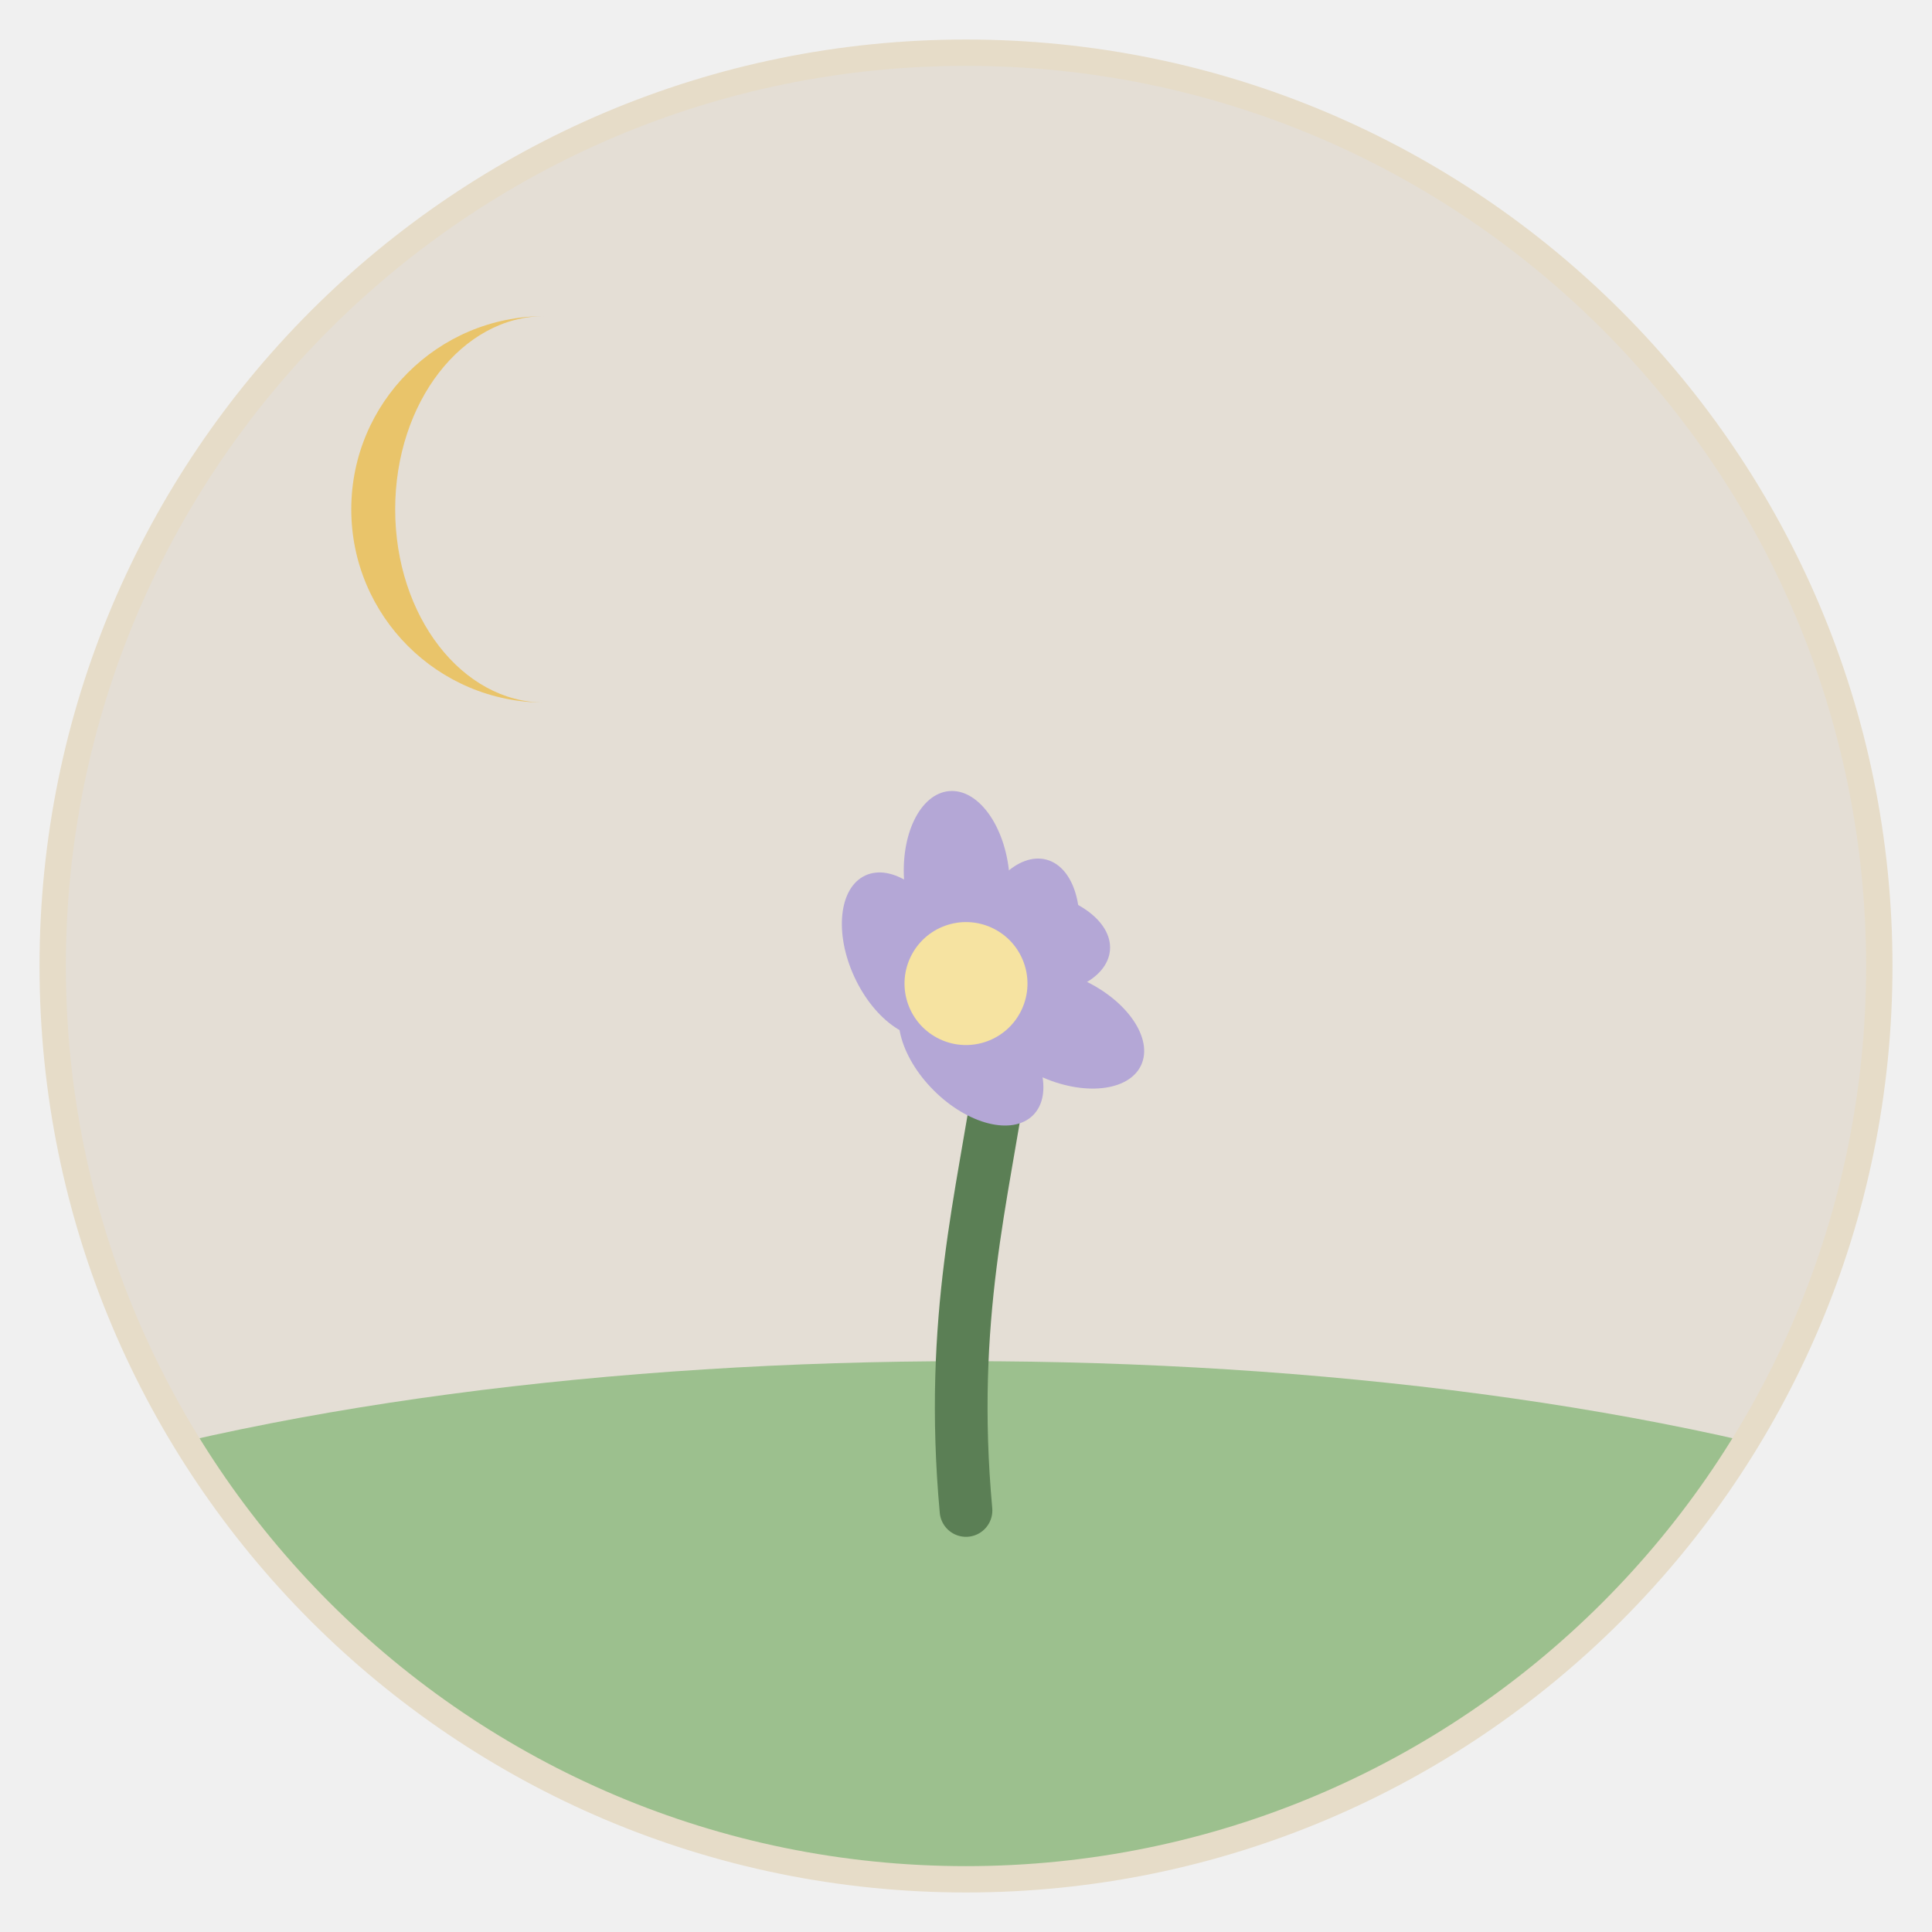
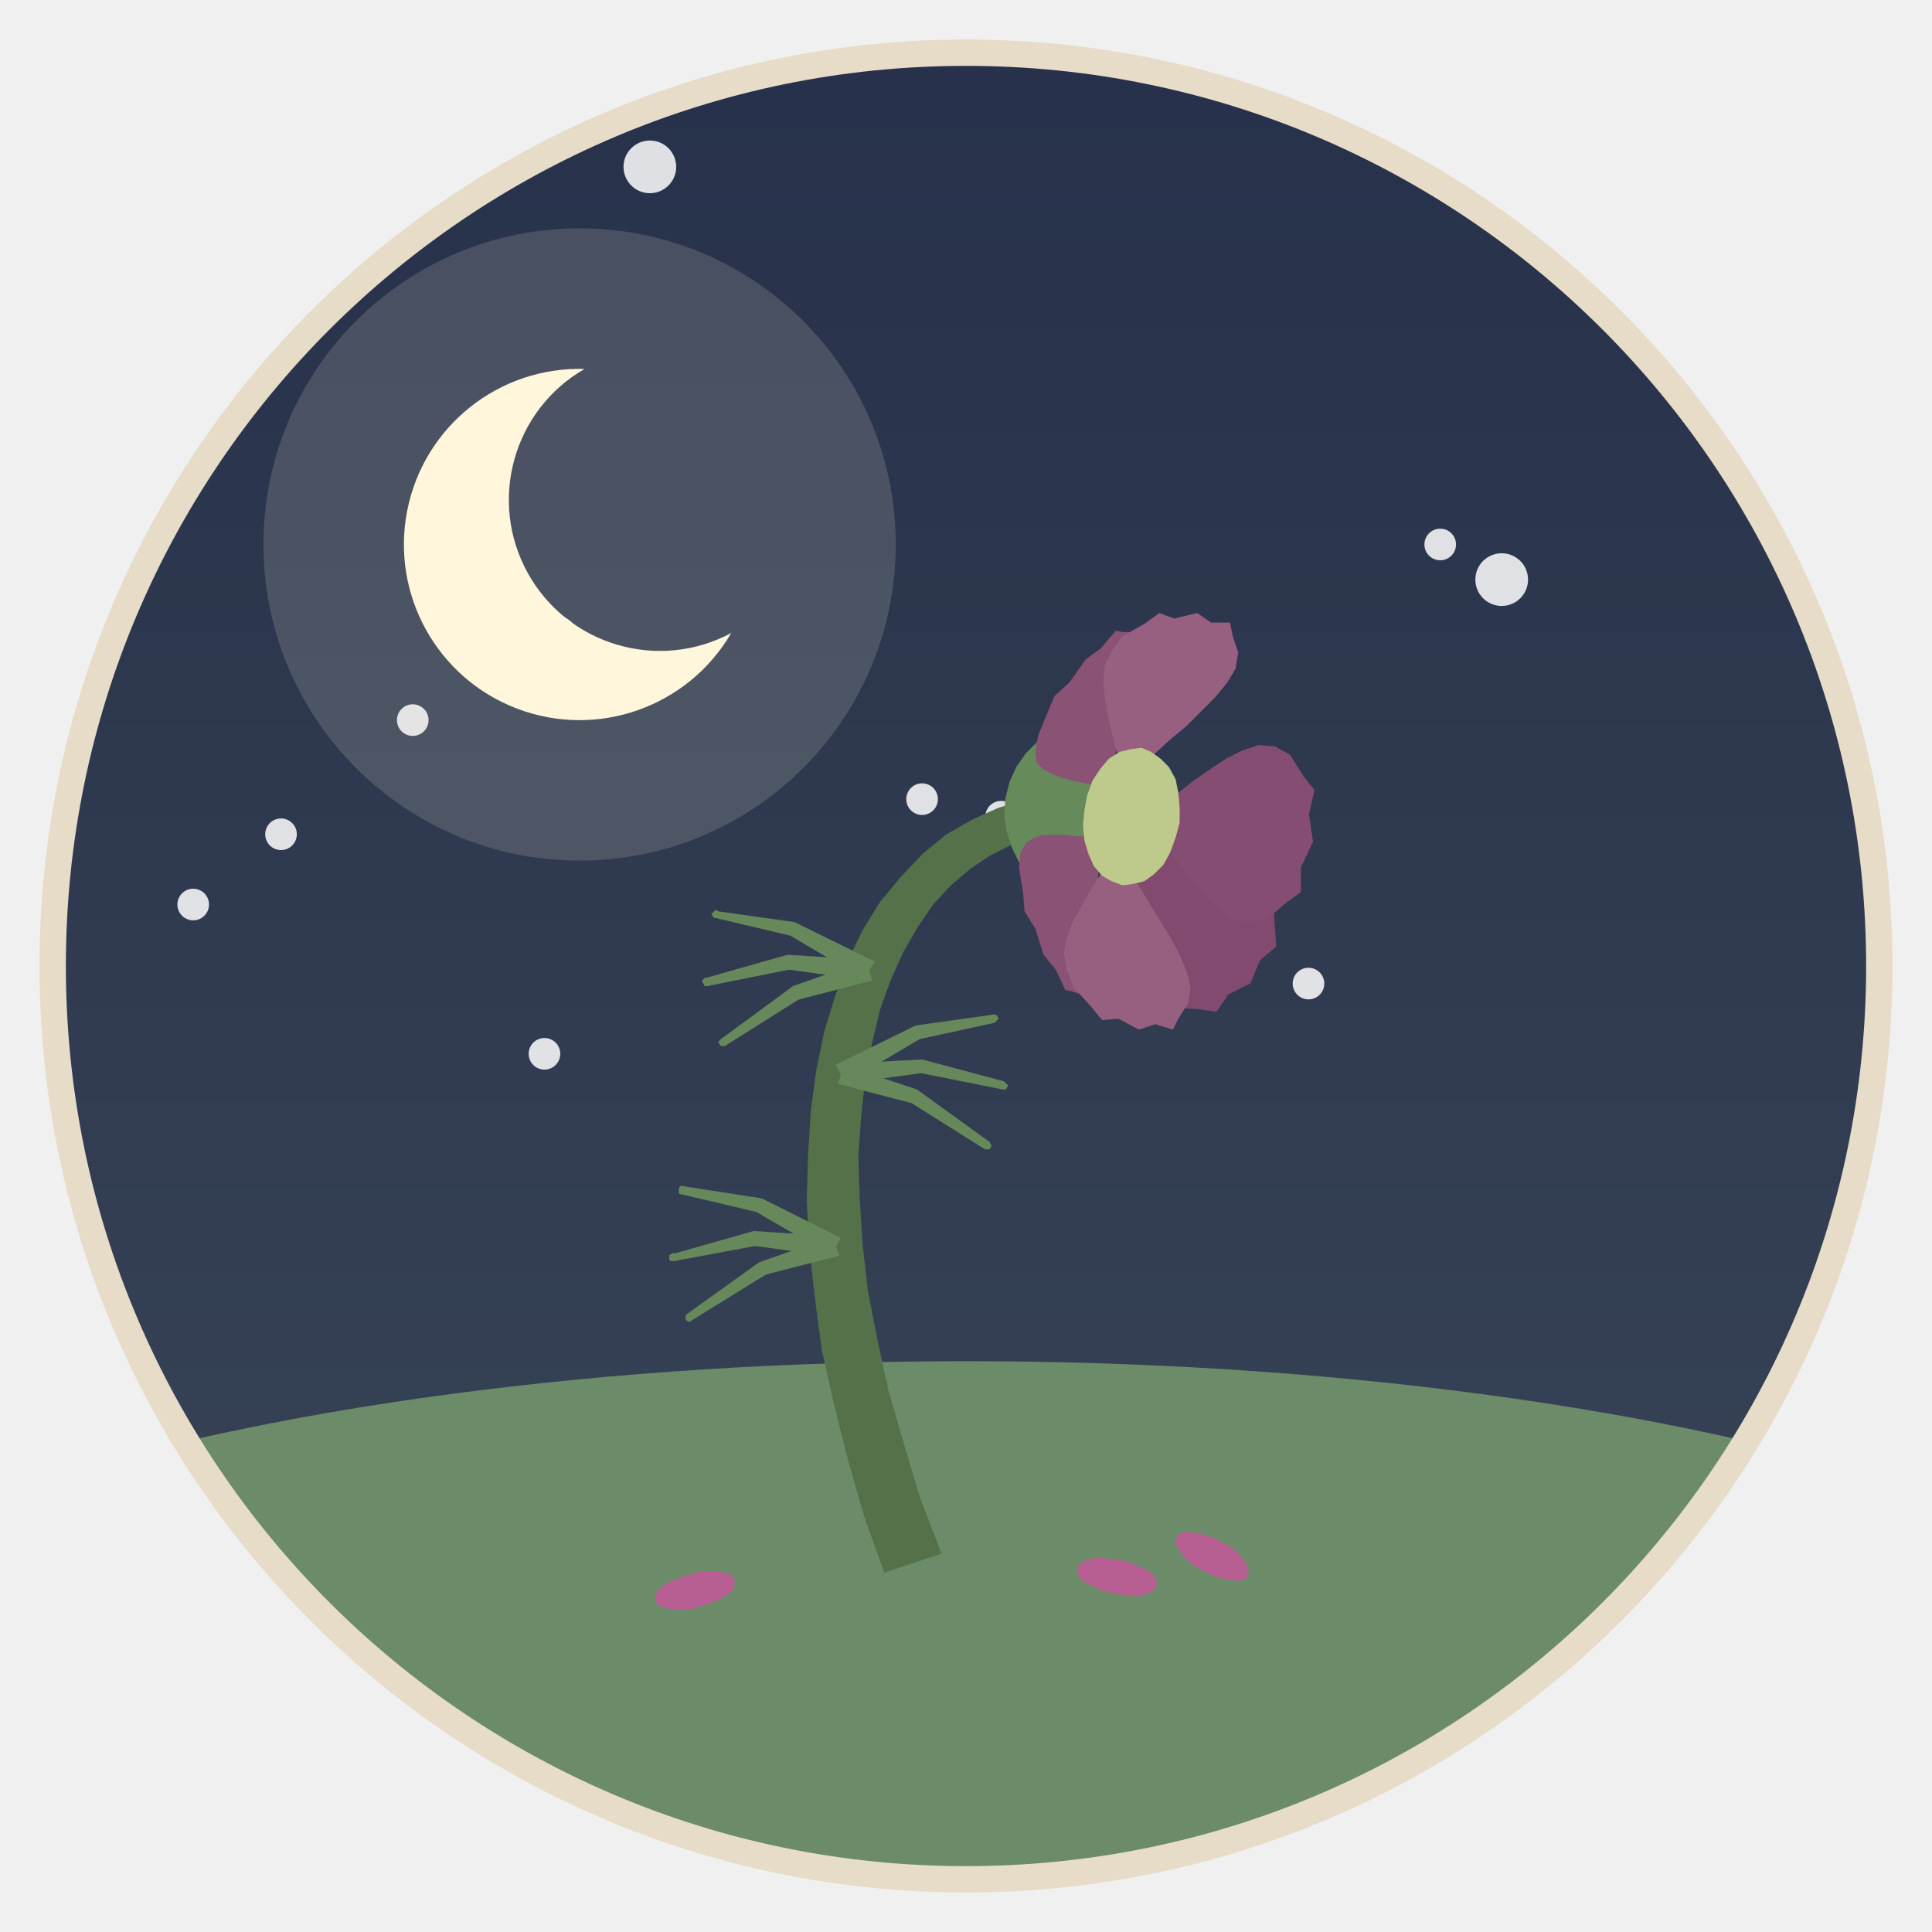
<svg xmlns="http://www.w3.org/2000/svg" viewBox="0 0 220 220" width="220" height="220" role="img" aria-label="When time is up, the app rests">
  <style>
.sway{transform-box:fill-box;transform-origin:50% 100%;animation:sway 5s ease-in-out infinite alternate}
@keyframes sway{from{transform:rotate(-4deg)}to{transform:rotate(4deg)}}
.drift{animation:drift 70s linear infinite}
@keyframes drift{from{transform:translateX(-260px)}to{transform:translateX(1500px)}}
.glow{transform-box:fill-box;transform-origin:center;animation:glow 4s ease-in-out infinite alternate}
@keyframes glow{from{opacity:.35;transform:scale(.92)}to{opacity:.7;transform:scale(1.08)}}
.twinkle{animation:twinkle 3s ease-in-out infinite alternate}
@keyframes twinkle{from{opacity:.25}to{opacity:1}}
.fall{animation:fall 26s linear infinite}
@keyframes fall{from{transform:translate(0,-40px)}to{transform:translate(-140px,470px)}}
.waft{animation:waft 4.5s ease-in-out infinite alternate}
@keyframes waft{from{transform:translateX(-26px)}to{transform:translateX(26px)}}
.tumble{transform-box:fill-box;transform-origin:center;animation:tumble 6s ease-in-out infinite alternate}
@keyframes tumble{0%{transform:rotate(-35deg) scaleX(1)}50%{transform:rotate(25deg) scaleX(.45)}100%{transform:rotate(80deg) scaleX(.95)}}
.bob{animation:bob .9s ease-in-out infinite alternate}
@keyframes bob{from{transform:translateY(-4px)}to{transform:translateY(4px)}}
.wing{transform-box:fill-box;transform-origin:20% 100%;animation:wing .09s ease-in-out infinite alternate}
.wing.back{transform-origin:80% 100%;animation-delay:-.045s}
@keyframes wing{from{transform:rotate(-24deg)}to{transform:rotate(18deg)}}
.float{animation:float 7s ease-in-out infinite alternate}
@keyframes float{from{transform:translate(0,0)}to{transform:translate(26px,-22px)}}
.rise{animation:rise 3s ease-out infinite;opacity:0}
@keyframes rise{0%{opacity:0;transform:translate(0,0) scale(.7)}25%{opacity:1}100%{opacity:0;transform:translate(14px,-46px) scale(1.15)}}
.pop{transform-box:fill-box;transform-origin:center;animation:pop 2.4s ease-in-out infinite}
@keyframes pop{0%,100%{transform:scale(.85)}50%{transform:scale(1.12)}}
.grow{transform-box:fill-box;transform-origin:50% 100%;animation:grow 4s ease-in-out infinite}
@keyframes grow{0%{transform:scaleY(.15)}45%,85%{transform:scaleY(1)}100%{transform:scaleY(.15)}}
.bloom{transform-box:fill-box;transform-origin:center;animation:bloom 4s ease-in-out infinite}
@keyframes bloom{0%,20%{transform:scale(0)}50%,85%{transform:scale(1)}100%{transform:scale(0)}}
+ .spin{transform-box:fill-box;transform-origin:center;animation:spin 45s linear infinite}
+ @keyframes spin{to{transform:rotate(360deg)}}
@media (prefers-reduced-motion:reduce){*{animation:none!important}.rise{opacity:1}}
</style>
  <defs>
    <clipPath id="tile">
      <circle cx="110" cy="110" r="104" />
    </clipPath>
  </defs>
  <circle cx="110" cy="110" r="104" fill="#FBF3E6" />
  <g clip-path="url(#tile)">
-     <rect width="220" height="220" fill="#3A4658" opacity=".12" />
-     <path d="M62,36 A22,22 0 1,0 62,80 A17,22 0 1,1 62,36 Z" fill="#E9C46A" />
-     <path d="M0,170 C60,150 160,150 220,170 V220 H0Z" fill="#9CC08E" />
-     <path d="M110,172 C108,150 112,136 114,122 C118,110 104,108 104,112" stroke="#5B7F55" stroke-width="6" fill="none" stroke-linecap="round" />
-     <g transform="rotate(25 110 112)">
-       <ellipse cx="116.0" cy="106.8" rx="10" ry="6" fill="#B4A7D6" transform="rotate(-20 110 112)" />
-       <ellipse cx="122.0" cy="112.0" rx="10" ry="6" fill="#B4A7D6" transform="rotate(0 110 112)" />
-       <ellipse cx="116.0" cy="117.2" rx="10" ry="6" fill="#B4A7D6" transform="rotate(20 110 112)" />
-       <ellipse cx="104.0" cy="117.2" rx="10" ry="6" fill="#B4A7D6" transform="rotate(40 110 112)" />
-       <ellipse cx="98.0" cy="112.0" rx="10" ry="6" fill="#B4A7D6" transform="rotate(60 110 112)" />
-       <ellipse cx="104.0" cy="106.8" rx="10" ry="6" fill="#B4A7D6" transform="rotate(80 110 112)" />
-       <circle cx="110" cy="112" r="7" fill="#F6E3A1" />
+     <defs>
+       <linearGradient id="night" x1="0" y1="0" x2="0" y2="1">
+         <stop offset="0" stop-color="#26304A" />
+         <stop offset="1" stop-color="#3A4658" />
+       </linearGradient>
+     </defs>
+     <rect width="220" height="220" fill="url(#night)" />
+     <circle class="twinkle" style="animation-delay:-1.1s" cx="63" cy="73" r="3" fill="#FFFFFF" fill-opacity=".85" />
+     <circle class="twinkle" style="animation-delay:-0.2s" cx="129" cy="81" r="1.8" fill="#FFFFFF" fill-opacity=".85" />
+     <circle class="twinkle" style="animation-delay:-0.8s" cx="22" cy="103" r="1.8" fill="#FFFFFF" fill-opacity=".85" />
+     <circle class="twinkle" style="animation-delay:-1.4s" cx="62" cy="120" r="1.8" fill="#FFFFFF" fill-opacity=".85" />
+     <circle class="twinkle" style="animation-delay:-1.9s" cx="171" cy="66" r="3" fill="#FFFFFF" fill-opacity=".85" />
+     <circle class="twinkle" style="animation-delay:-2.6s" cx="47" cy="82" r="1.8" fill="#FFFFFF" fill-opacity=".85" />
+     <circle class="twinkle" style="animation-delay:-2.0s" cx="114" cy="93" r="1.8" fill="#FFFFFF" fill-opacity=".85" />
+     <circle class="twinkle" style="animation-delay:-1.8s" cx="32" cy="95" r="1.8" fill="#FFFFFF" fill-opacity=".85" />
+     <circle class="twinkle" style="animation-delay:-2.6s" cx="74" cy="19" r="3" fill="#FFFFFF" fill-opacity=".85" />
+     <circle class="twinkle" style="animation-delay:-2.6s" cx="105" cy="91" r="1.8" fill="#FFFFFF" fill-opacity=".85" />
+     <circle class="twinkle" style="animation-delay:-1.2s" cx="149" cy="112" r="1.8" fill="#FFFFFF" fill-opacity=".85" />
+     <circle class="twinkle" style="animation-delay:-2.8s" cx="164" cy="62" r="1.8" fill="#FFFFFF" fill-opacity=".85" />
+     <circle cx="66" cy="62" r="36.0" fill="#FFF6DC" fill-opacity=".15" />
+     <path d="M83.27,72.08 A20,20 0 1 1 66.57,42.01 A17.20,17.20 0 0 0 83.27,72.08Z" fill="#FFF6DC" />
+     <path d="M0,170 C60,150 160,150 220,170 V220 H0Z" fill="#6B8B69" />
+     <g transform="translate(34.2 13.7) scale(1.550)">
+       <path d="M62.9,107.6L62.8,107.9L62.5,108.1L62.1,108.3L61.6,108.4L61.0,108.4L60.4,108.3L59.7,108.2L59.1,108.1L58.5,107.8L58.0,107.6L57.5,107.3L57.2,107.0L57.1,106.7L57.1,106.4L57.2,106.1L57.5,105.9L57.9,105.7L58.4,105.6L59.0,105.6L59.6,105.7L60.3,105.8L60.9,105.9L61.5,106.2L62.0,106.4L62.5,106.7L62.8,107.0L62.9,107.3Z" fill="#B75F93" />
+       <path d="M31.9,107.3L31.9,107.6L31.8,107.9L31.5,108.2L31.1,108.5L30.5,108.8L29.9,109.0L29.3,109.2L28.6,109.4L28.0,109.4L27.4,109.4L26.9,109.3L26.5,109.2L26.2,109.0L26.1,108.7L26.1,108.4L26.2,108.1L26.5,107.8L26.9,107.5L27.5,107.2L28.1,107.0L28.7,106.8L29.4,106.6L30.0,106.6L30.6,106.6L31.1,106.7L31.5,106.8L31.8,107.0Z" fill="#B75F93" />
+       <path d="M69.6,106.9L69.5,107.1L69.1,107.3L68.7,107.3L68.2,107.2L67.6,107.1L67.0,106.9L66.4,106.6L65.8,106.3L65.3,105.9L64.9,105.5L64.6,105.1L64.4,104.7L64.3,104.4L64.4,104.1L64.5,103.9L64.9,103.7L65.3,103.7L65.8,103.8L66.4,103.9L67.0,104.1L67.6,104.4L68.2,104.7L68.7,105.1L69.1,105.5L69.4,105.9L69.6,106.3L69.7,106.6Z" fill="#B75F93" />
+       <path d="M47.1,105.3L45.5,101.1L44.3,97.1L43.2,93.3L42.4,89.6L41.7,86.0L41.3,82.5L41.1,79.3L41.0,76.1L41.2,73.2L41.5,70.4L42.0,67.8L42.6,65.3L43.4,63.1L44.3,61.1L45.4,59.2L46.5,57.6L47.8,56.2L49.2,55.0L50.7,54.0L52.3,53.2L54.0,52.6L55.9,52.3L57.8,52.2L59.9,52.3L60.1,49.7L57.8,49.5L55.6,49.5L53.4,49.9L51.3,50.5L49.3,51.4L47.4,52.5L45.7,53.9L44.1,55.6L42.6,57.4L41.3,59.5L40.2,61.8L39.3,64.3L38.5,66.9L37.9,69.8L37.5,72.8L37.3,76.0L37.2,79.4L37.4,82.9L37.8,86.5L38.3,90.3L39.2,94.3L40.2,98.3L41.4,102.5L42.9,106.7Z" fill="#54714A" />
+       <path d="M61.3,51.0L61.1,51.6L60.6,52.1L60.0,52.3L59.4,52.1L58.9,51.6L58.7,51.0L58.9,50.4L59.4,49.9L60.0,49.7L60.6,49.9L61.1,50.4Z" fill="#54714A" />
+       <path d="M39.7,82.1L33.9,79.2L28.1,78.3L28.0,78.9L33.5,80.2L39.0,83.4Z" fill="#66885A" />
+       <path d="M28.4,78.6L28.3,78.8L28.2,78.9L28.1,78.9L27.9,78.9L27.8,78.8L27.8,78.6L27.8,78.5L27.9,78.3L28.1,78.3L28.2,78.3L28.3,78.5Z" fill="#66885A" />
+       <path d="M39.4,82.0L33.3,81.6L27.3,83.3L27.5,83.8L33.4,82.7L39.3,83.5Z" fill="#66885A" />
+       <path d="M27.7,83.5L27.6,83.7L27.5,83.8L27.4,83.8L27.2,83.8L27.1,83.7L27.1,83.5L27.1,83.4L27.2,83.3L27.4,83.2L27.5,83.3L27.6,83.4Z" fill="#66885A" />
+       <path d="M39.1,82.0L33.7,83.9L28.4,87.7L28.7,88.2L34.2,84.8L39.6,83.4Z" fill="#66885A" />
+       <path d="M28.9,88.0L28.8,88.1L28.7,88.2L28.6,88.3L28.4,88.2L28.3,88.1L28.3,88.0L28.3,87.8L28.4,87.7L28.6,87.7L28.7,87.7L28.8,87.8Z" fill="#66885A" />
+       <path d="M40.1,70.7L45.5,67.5L51.0,66.3L50.9,65.7L45.2,66.5L39.3,69.4Z" fill="#66885A" />
+       <path d="M51.3,66.0L51.2,66.1L51.1,66.2L51.0,66.3L50.8,66.2L50.7,66.1L50.7,66.0L50.7,65.8L50.8,65.7L51.0,65.7L51.1,65.7L51.2,65.8Z" fill="#66885A" />
+       <path d="M39.8,70.8L45.6,70.0L51.6,71.2L51.7,70.6L45.7,69.0L39.6,69.3Z" fill="#66885A" />
+       <path d="M52.0,70.9L51.9,71.1L51.8,71.2L51.7,71.2L51.5,71.2L51.4,71.1L51.4,70.9L51.4,70.8L51.5,70.7L51.7,70.6L51.8,70.7L51.9,70.8Z" fill="#66885A" />
+       <path d="M39.5,70.8L44.9,72.2L50.3,75.6L50.7,75.1L45.3,71.2L39.9,69.4Z" fill="#66885A" />
+       <path d="M50.8,75.3L50.7,75.5L50.6,75.6L50.5,75.6L50.3,75.6L50.2,75.5L50.2,75.3L50.2,75.2L50.3,75.1L50.5,75.0L50.6,75.1L50.7,75.2Z" fill="#66885A" />
+       <path d="M42.2,61.8L36.3,58.9L30.6,58.1L30.5,58.6L36.0,59.9L41.4,63.1Z" fill="#66885A" />
+       <path d="M30.8,58.3L30.8,58.5L30.7,58.6L30.5,58.6L30.4,58.6L30.3,58.5L30.2,58.3L30.3,58.2L30.4,58.1L30.5,58.0L30.7,58.1L30.8,58.2Z" fill="#66885A" />
+       <path d="M41.9,61.7L35.8,61.3L29.8,63.0L29.9,63.6L35.9,62.4L41.7,63.2Z" fill="#66885A" />
+       <path d="M30.1,63.3L30.1,63.4L30.0,63.6L29.8,63.6L29.7,63.6L29.6,63.4L29.5,63.3L29.6,63.1L29.7,63.0L29.8,63.0L30.0,63.0L30.1,63.1Z" fill="#66885A" />
+       <path d="M41.6,61.7L36.2,63.6L30.9,67.5L31.2,68.0L36.6,64.6L42.0,63.2Z" fill="#66885A" />
+       <path d="M31.3,67.7L31.3,67.9L31.2,68.0L31.0,68.0L30.9,68.0L30.8,67.9L30.7,67.7L30.8,67.6L30.9,67.5L31.0,67.4L31.2,67.5L31.3,67.6Z" fill="#66885A" />
+       <path d="M55.4,56.1L54.4,55.8L53.6,55.2L52.8,54.5L52.3,53.5L51.9,52.3L51.7,51.1L51.8,49.8L52.1,48.6L52.6,47.5L53.3,46.5L54.1,45.7L55.0,45.2L56.0,44.9L56.9,44.9L57.9,45.1L58.7,45.7L59.5,46.5L60.0,47.4L60.4,48.6L60.6,49.8L60.5,51.1L60.2,52.3L59.7,53.4L59.1,54.4L58.2,55.2L57.3,55.8L56.3,56.1Z" fill="#668A5A" />
+       <path d="M61.3,53.0L62.5,53.3L63.8,53.5L65.1,53.8L66.5,54.1L67.8,54.4L69.0,54.8L70.1,55.4L71.0,56.3L71.5,57.6L71.6,59.4L71.7,60.7L70.5,61.7L69.8,63.4L68.2,64.2L67.3,65.5L66.0,65.3L64.4,65.2L63.2,64.6L62.5,63.6L62.0,62.3L61.7,60.9L61.6,59.3L61.5,57.7L61.4,56.1L61.3,54.5L61.3,53.0Z" fill="#834A6F" />
+       <path d="M59.3,49.1L58.4,48.9L57.6,48.7L56.7,48.5L55.9,48.3L55.2,48.0L54.6,47.7L54.1,47.2L54.0,46.4L54.2,45.2L54.9,43.5L55.4,42.3L56.5,41.3L57.7,39.6L58.8,38.8L59.9,37.5L60.5,37.6L61.3,37.6L61.7,38.1L61.7,39.0L61.6,40.2L61.2,41.5L60.8,43.0L60.4,44.5L60.0,46.1L59.6,47.6L59.3,49.1Z" fill="#8A5275" />
+       <path d="M58.8,52.6L58.7,54.2L58.6,55.8L58.6,57.3L58.6,58.9L58.6,60.4L58.5,61.8L58.4,63.0L58.1,63.9L57.6,64.3L56.7,64.0L56.2,63.9L55.5,62.4L54.6,61.3L54.0,59.4L53.2,58.1L53.1,56.8L52.8,54.9L52.9,53.8L53.3,53.1L53.9,52.7L54.5,52.5L55.3,52.5L56.2,52.5L57.0,52.6L57.9,52.6L58.8,52.6Z" fill="#8A5275" />
+       <path d="M62.0,51.3L63.2,50.4L64.4,49.5L65.5,48.6L66.8,47.7L68.0,46.9L69.2,46.3L70.4,45.9L71.6,46.0L72.7,46.6L73.7,48.2L74.5,49.2L74.1,51.0L74.4,53.0L73.5,54.9L73.5,56.7L72.4,57.5L71.0,58.7L69.8,59.0L68.6,58.7L67.6,58.1L66.6,57.1L65.6,56.0L64.7,54.8L63.8,53.6L62.9,52.4L62.0,51.3Z" fill="#864D72" />
+       <path d="M60.6,48.5L60.3,47.3L59.9,46.1L59.6,44.9L59.3,43.6L59.1,42.4L59.0,41.2L59.1,40.1L59.6,39.0L60.4,37.9L62.0,37.0L63.1,36.2L64.2,36.6L65.9,36.2L66.9,36.9L68.3,36.9L68.5,37.9L68.9,39.1L68.7,40.3L68.1,41.3L67.2,42.4L66.2,43.4L65.1,44.5L63.9,45.5L62.8,46.5L61.7,47.5L60.6,48.5Z" fill="#986080" />
+       <path d="M59.9,53.5L60.7,54.8L61.5,56.1L62.3,57.4L63.1,58.7L63.9,60.0L64.6,61.3L65.1,62.5L65.4,63.7L65.2,64.9L64.5,66.0L64.1,66.8L62.8,66.4L61.6,66.8L60.1,66.0L58.9,66.1L58.0,65.0L56.8,63.7L56.3,62.4L56.1,61.2L56.3,60.1L56.7,59.0L57.3,57.9L57.9,56.8L58.6,55.7L59.3,54.6L59.9,53.5Z" fill="#986080" />
+       <path d="M60.4,56.2L59.6,55.9L58.9,55.5L58.3,54.8L57.9,53.9L57.6,52.9L57.5,51.8L57.6,50.7L57.8,49.6L58.2,48.5L58.8,47.6L59.4,46.9L60.2,46.4L61.0,46.2L61.8,46.1L62.5,46.4L63.2,46.9L63.8,47.5L64.3,48.4L64.5,49.4L64.6,50.5L64.6,51.6L64.3,52.7L63.9,53.8L63.4,54.7L62.7,55.4L62.0,55.9L61.2,56.1Z" fill="#BECA8B" />
    </g>
-     <text class="rise" style="animation-delay:-0s" x="132" y="96" font-family="Georgia,serif" font-size="18" font-weight="700" fill="#6F675A">z</text>
-     <text class="rise" style="animation-delay:-1s" x="140" y="90" font-family="Georgia,serif" font-size="22" font-weight="700" fill="#6F675A">z</text>
-     <text class="rise" style="animation-delay:-2s" x="148" y="84" font-family="Georgia,serif" font-size="26" font-weight="700" fill="#6F675A">z</text>
+     <text class="rise" style="animation-delay:-0s" x="146" y="90" font-family="Georgia,serif" font-size="18" font-weight="700" fill="#C3BBAC">z</text>
+     <text class="rise" style="animation-delay:-1s" x="155" y="82" font-family="Georgia,serif" font-size="22" font-weight="700" fill="#C3BBAC">z</text>
+     <text class="rise" style="animation-delay:-2s" x="164" y="74" font-family="Georgia,serif" font-size="26" font-weight="700" fill="#C3BBAC">z</text>
  </g>
  <circle cx="110" cy="110" r="104" fill="none" stroke="#E6DCC8" stroke-width="3" />
</svg>
